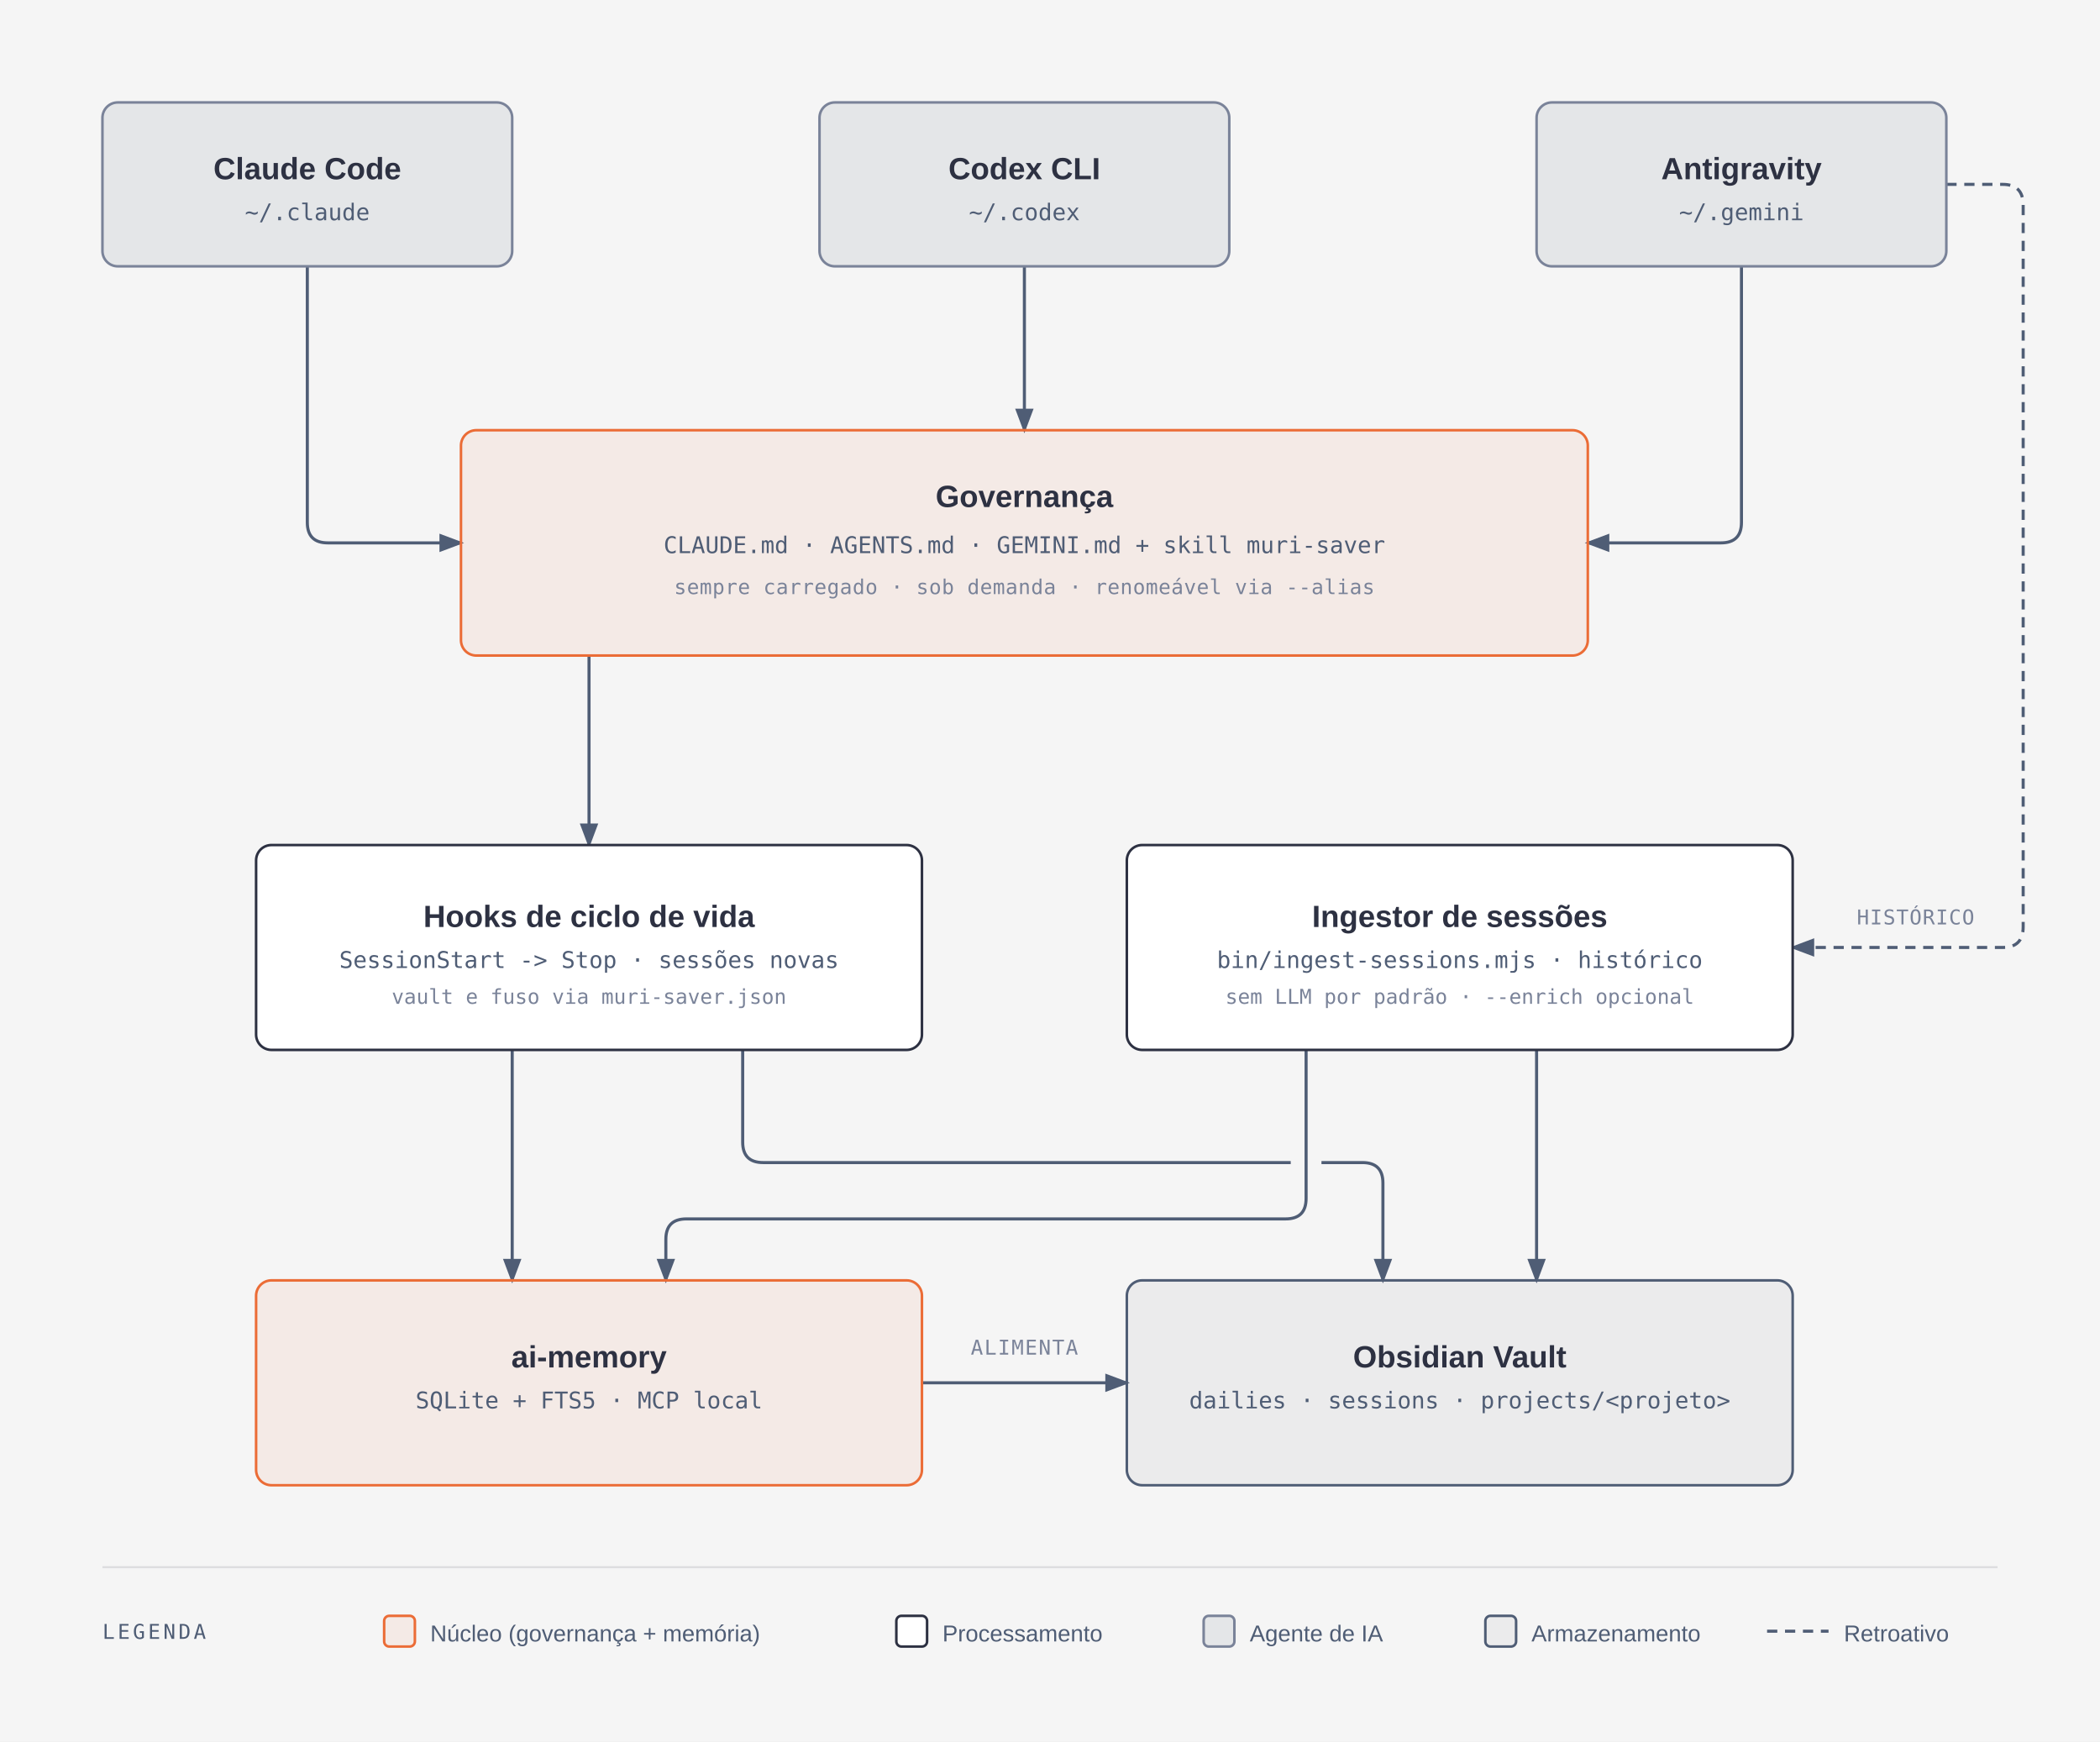
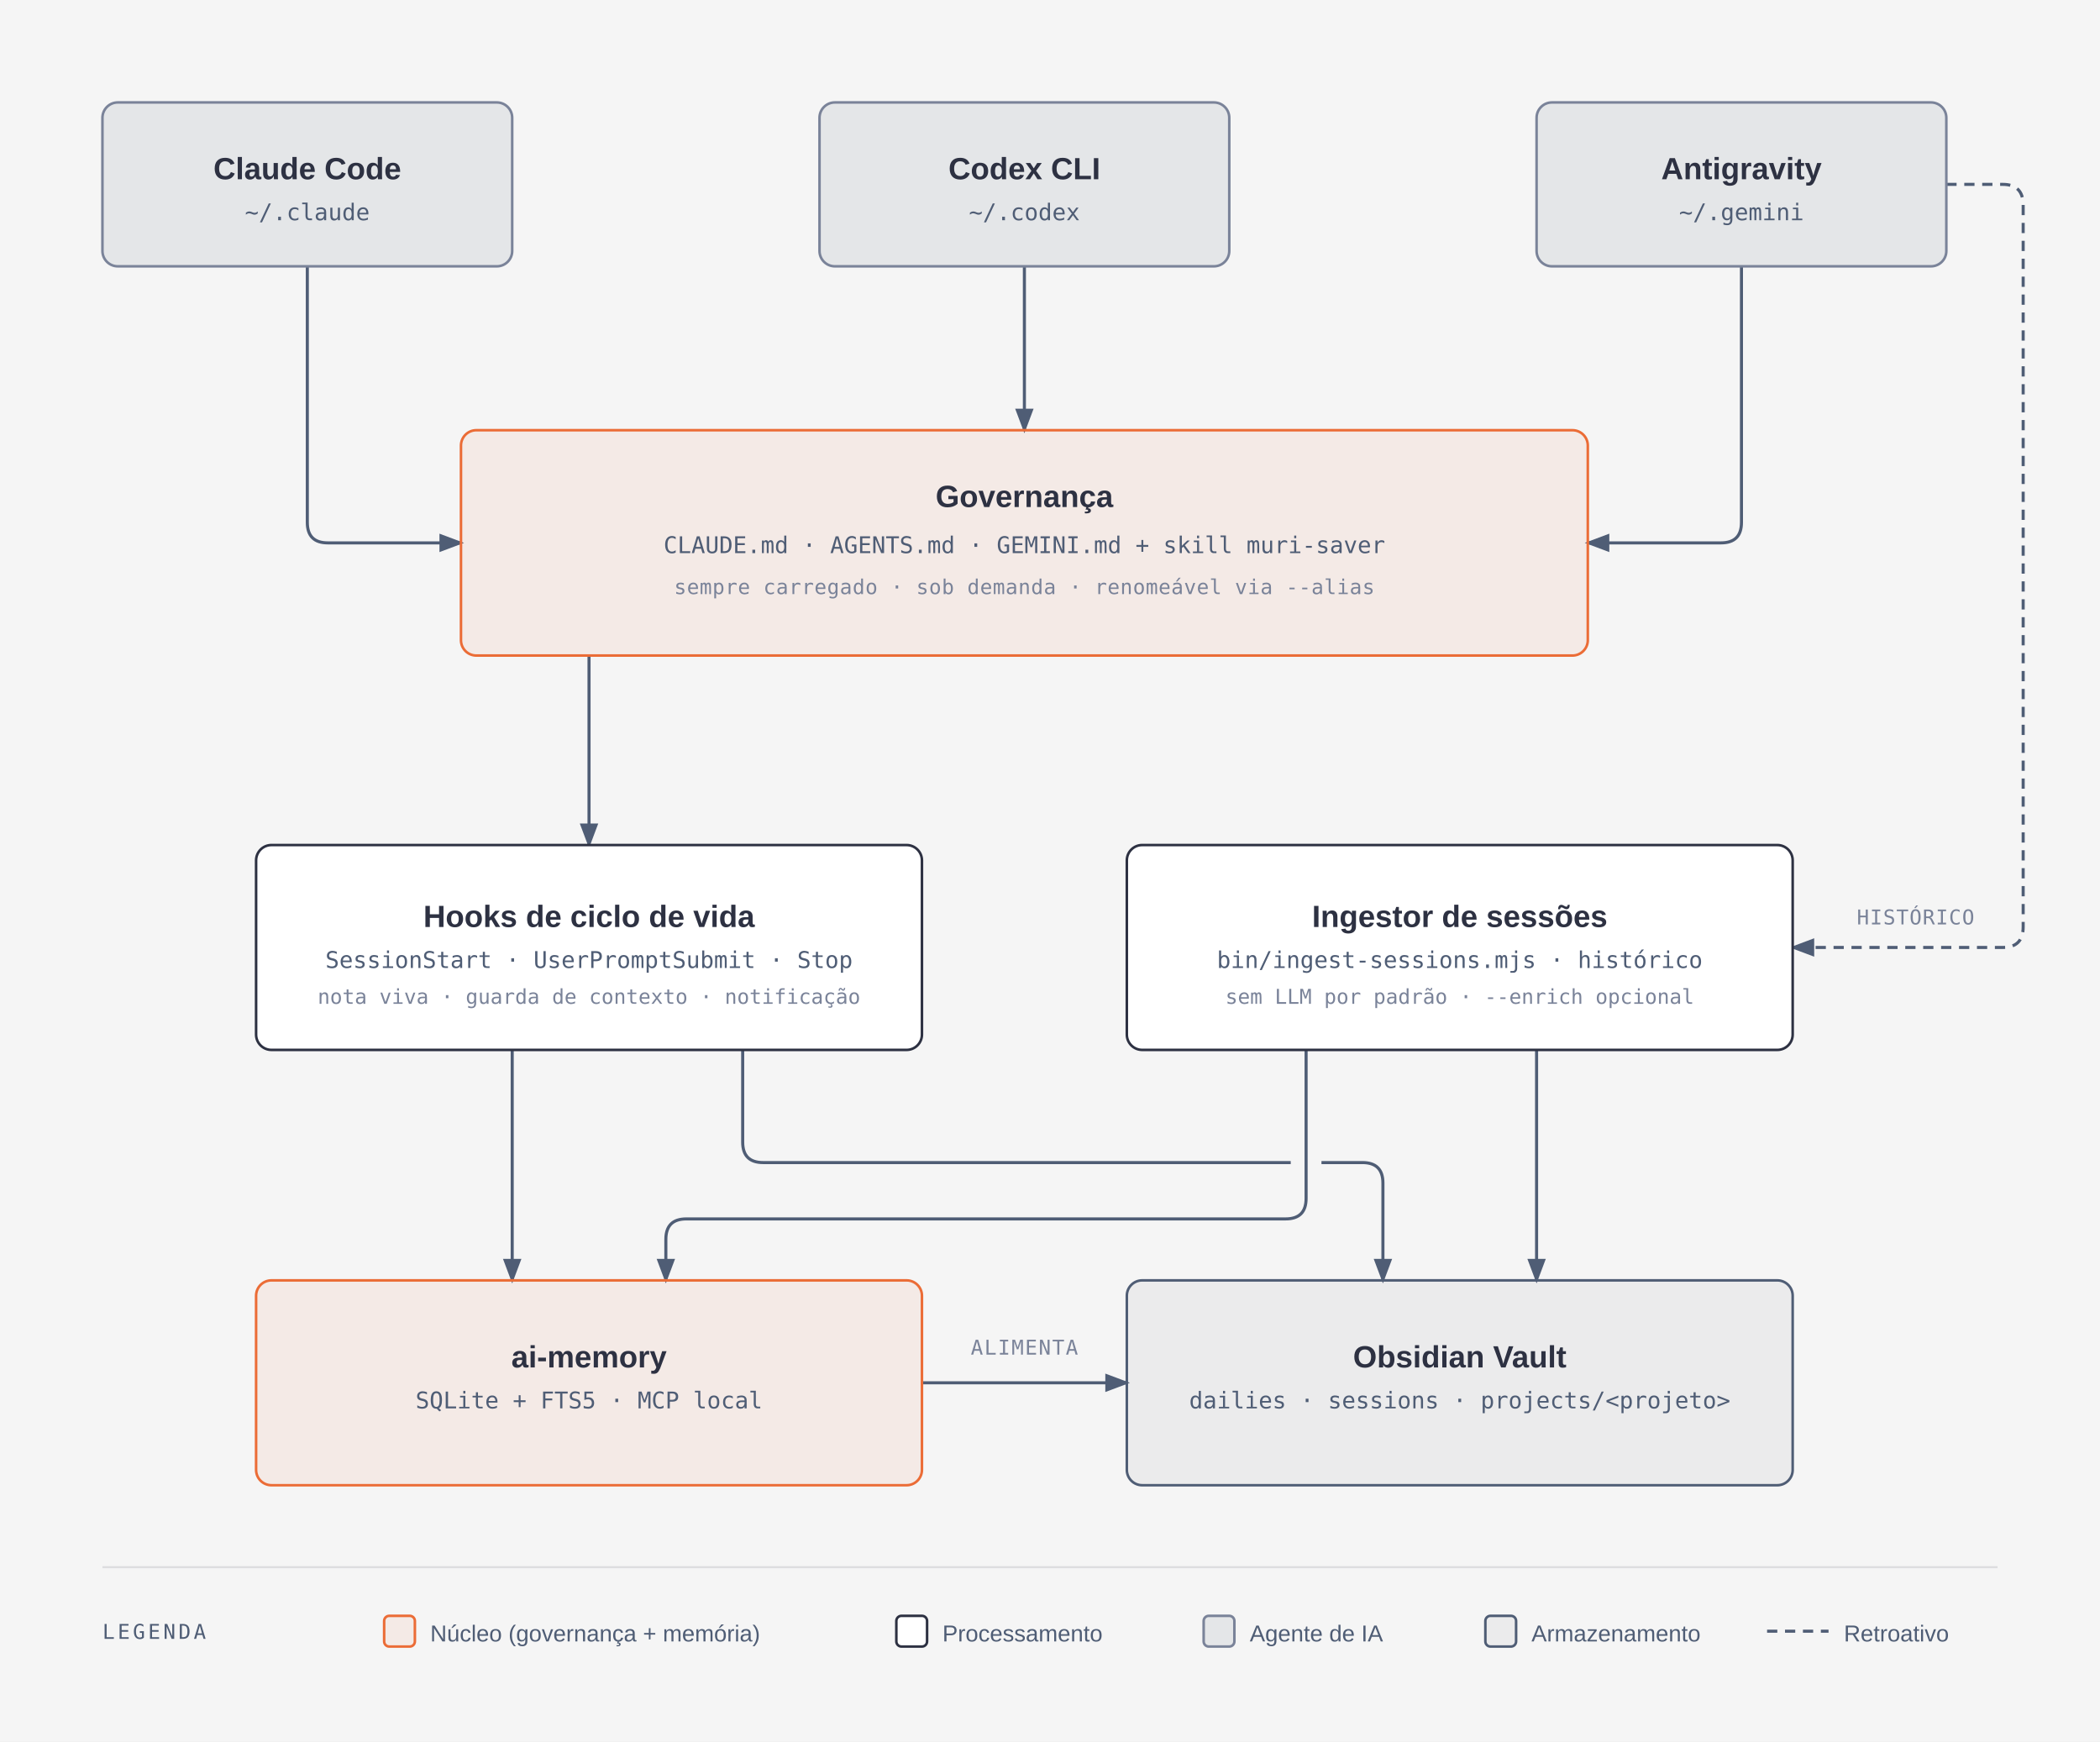
<svg xmlns="http://www.w3.org/2000/svg" viewBox="0 0 820 680" role="img" aria-labelledby="muri-saver-arch-title muri-saver-arch-desc">
  <defs>
    <marker id="arrow" markerWidth="8" markerHeight="6" refX="7" refY="3" orient="auto">
      <polygon points="0 0, 8 3, 0 6" fill="#4f5d75" />
    </marker>
  </defs>
  <rect width="820" height="680" fill="#f5f5f5" />
  <path d="M 120,104 V 204 Q 120,212 128,212 H 180" fill="none" stroke="#4f5d75" stroke-width="1.2" marker-end="url(#arrow)" />
  <path d="M 400,104 V 168" fill="none" stroke="#4f5d75" stroke-width="1.2" marker-end="url(#arrow)" />
  <path d="M 680,104 V 204 Q 680,212 672,212 H 620" fill="none" stroke="#4f5d75" stroke-width="1.2" marker-end="url(#arrow)" />
  <path d="M 760,72 H 782 Q 790,72 790,80 V 362 Q 790,370 782,370 H 700" fill="none" stroke="#4f5d75" stroke-width="1.2" stroke-dasharray="4 3" marker-end="url(#arrow)" />
  <rect x="712" y="352" width="72" height="12" rx="2" fill="#f5f5f5" />
  <text x="748" y="361" fill="#7a8399" font-size="8" font-family="'Geist Mono','SFMono-Regular',Menlo,monospace" text-anchor="middle" letter-spacing="0.04em">HISTÓRICO</text>
  <path d="M 230,256 V 330" fill="none" stroke="#4f5d75" stroke-width="1.2" marker-end="url(#arrow)" />
  <path d="M 200,410 V 500" fill="none" stroke="#4f5d75" stroke-width="1.2" marker-end="url(#arrow)" />
  <path d="M 290,410 V 446 Q 290,454 298,454 H 532 Q 540,454 540,462 V 500" fill="none" stroke="#4f5d75" stroke-width="1.2" marker-end="url(#arrow)" />
  <rect x="504" y="449" width="12" height="10" fill="#f5f5f5" />
  <path d="M 600,410 V 500" fill="none" stroke="#4f5d75" stroke-width="1.2" marker-end="url(#arrow)" />
  <path d="M 510,410 V 468 Q 510,476 502,476 H 268 Q 260,476 260,484 V 500" fill="none" stroke="#4f5d75" stroke-width="1.2" marker-end="url(#arrow)" />
  <path d="M 360,540 H 440" fill="none" stroke="#4f5d75" stroke-width="1.2" marker-end="url(#arrow)" />
  <rect x="376" y="520" width="48" height="12" rx="2" fill="#f5f5f5" />
  <text x="400" y="529" fill="#7a8399" font-size="8" font-family="'Geist Mono','SFMono-Regular',Menlo,monospace" text-anchor="middle" letter-spacing="0.06em">ALIMENTA</text>
  <rect x="40" y="40" width="160" height="64" rx="6" fill="rgba(79,93,117,0.10)" stroke="#7a8399" stroke-width="1" />
  <text x="120" y="70" fill="#2d3142" font-size="12" font-weight="600" font-family="'Geist',-apple-system,'Helvetica Neue',Arial,sans-serif" text-anchor="middle">Claude Code</text>
  <text x="120" y="86" fill="#4f5d75" font-size="9" font-family="'Geist Mono','SFMono-Regular',Menlo,monospace" text-anchor="middle">~/.claude</text>
  <rect x="320" y="40" width="160" height="64" rx="6" fill="rgba(79,93,117,0.10)" stroke="#7a8399" stroke-width="1" />
  <text x="400" y="70" fill="#2d3142" font-size="12" font-weight="600" font-family="'Geist',-apple-system,'Helvetica Neue',Arial,sans-serif" text-anchor="middle">Codex CLI</text>
  <text x="400" y="86" fill="#4f5d75" font-size="9" font-family="'Geist Mono','SFMono-Regular',Menlo,monospace" text-anchor="middle">~/.codex</text>
  <rect x="600" y="40" width="160" height="64" rx="6" fill="rgba(79,93,117,0.10)" stroke="#7a8399" stroke-width="1" />
  <text x="680" y="70" fill="#2d3142" font-size="12" font-weight="600" font-family="'Geist',-apple-system,'Helvetica Neue',Arial,sans-serif" text-anchor="middle">Antigravity</text>
  <text x="680" y="86" fill="#4f5d75" font-size="9" font-family="'Geist Mono','SFMono-Regular',Menlo,monospace" text-anchor="middle">~/.gemini</text>
  <rect x="180" y="168" width="440" height="88" rx="6" fill="rgba(235,108,54,0.08)" stroke="#eb6c36" stroke-width="1" />
  <text x="400" y="198" fill="#2d3142" font-size="12" font-weight="600" font-family="'Geist',-apple-system,'Helvetica Neue',Arial,sans-serif" text-anchor="middle">Governança</text>
  <text x="400" y="216" fill="#4f5d75" font-size="9" font-family="'Geist Mono','SFMono-Regular',Menlo,monospace" text-anchor="middle">CLAUDE.md · AGENTS.md · GEMINI.md + skill muri-saver</text>
  <text x="400" y="232" fill="#7a8399" font-size="8" font-family="'Geist Mono','SFMono-Regular',Menlo,monospace" text-anchor="middle" letter-spacing="0.02em">sempre carregado · sob demanda · renomeável via --alias</text>
  <rect x="100" y="330" width="260" height="80" rx="6" fill="#ffffff" stroke="#2d3142" stroke-width="1" />
  <text x="230" y="362" fill="#2d3142" font-size="12" font-weight="600" font-family="'Geist',-apple-system,'Helvetica Neue',Arial,sans-serif" text-anchor="middle">Hooks de ciclo de vida</text>
-   <text x="230" y="378" fill="#4f5d75" font-size="9" font-family="'Geist Mono','SFMono-Regular',Menlo,monospace" text-anchor="middle">SessionStart -&gt; Stop · sessões novas</text>
-   <text x="230" y="392" fill="#7a8399" font-size="8" font-family="'Geist Mono','SFMono-Regular',Menlo,monospace" text-anchor="middle">vault e fuso via muri-saver.json</text>
+   <text x="230" y="378" fill="#4f5d75" font-size="9" font-family="'Geist Mono','SFMono-Regular',Menlo,monospace" text-anchor="middle">SessionStart · UserPromptSubmit · Stop</text>
+   <text x="230" y="392" fill="#7a8399" font-size="8" font-family="'Geist Mono','SFMono-Regular',Menlo,monospace" text-anchor="middle">nota viva · guarda de contexto · notificação</text>
  <rect x="440" y="330" width="260" height="80" rx="6" fill="#ffffff" stroke="#2d3142" stroke-width="1" />
  <text x="570" y="362" fill="#2d3142" font-size="12" font-weight="600" font-family="'Geist',-apple-system,'Helvetica Neue',Arial,sans-serif" text-anchor="middle">Ingestor de sessões</text>
  <text x="570" y="378" fill="#4f5d75" font-size="9" font-family="'Geist Mono','SFMono-Regular',Menlo,monospace" text-anchor="middle">bin/ingest-sessions.mjs · histórico</text>
  <text x="570" y="392" fill="#7a8399" font-size="8" font-family="'Geist Mono','SFMono-Regular',Menlo,monospace" text-anchor="middle">sem LLM por padrão · --enrich opcional</text>
  <rect x="100" y="500" width="260" height="80" rx="6" fill="rgba(235,108,54,0.08)" stroke="#eb6c36" stroke-width="1" />
  <text x="230" y="534" fill="#2d3142" font-size="12" font-weight="600" font-family="'Geist',-apple-system,'Helvetica Neue',Arial,sans-serif" text-anchor="middle">ai-memory</text>
  <text x="230" y="550" fill="#4f5d75" font-size="9" font-family="'Geist Mono','SFMono-Regular',Menlo,monospace" text-anchor="middle">SQLite + FTS5 · MCP local</text>
  <rect x="440" y="500" width="260" height="80" rx="6" fill="rgba(45,49,66,0.05)" stroke="#4f5d75" stroke-width="1" />
  <text x="570" y="534" fill="#2d3142" font-size="12" font-weight="600" font-family="'Geist',-apple-system,'Helvetica Neue',Arial,sans-serif" text-anchor="middle">Obsidian Vault</text>
  <text x="570" y="550" fill="#4f5d75" font-size="9" font-family="'Geist Mono','SFMono-Regular',Menlo,monospace" text-anchor="middle">dailies · sessions · projects/&lt;projeto&gt;</text>
  <line x1="40" y1="612" x2="780" y2="612" stroke="rgba(45,49,66,0.12)" stroke-width="0.8" />
  <text x="40" y="640" fill="#4f5d75" font-size="8" font-family="'Geist Mono','SFMono-Regular',Menlo,monospace" letter-spacing="0.14em">LEGENDA</text>
  <rect x="150" y="631" width="12" height="12" rx="2" fill="rgba(235,108,54,0.08)" stroke="#eb6c36" stroke-width="1" />
  <text x="168" y="641" fill="#4f5d75" font-size="9" font-family="'Geist',-apple-system,'Helvetica Neue',Arial,sans-serif">Núcleo (governança + memória)</text>
  <rect x="350" y="631" width="12" height="12" rx="2" fill="#ffffff" stroke="#2d3142" stroke-width="1" />
  <text x="368" y="641" fill="#4f5d75" font-size="9" font-family="'Geist',-apple-system,'Helvetica Neue',Arial,sans-serif">Processamento</text>
  <rect x="470" y="631" width="12" height="12" rx="2" fill="rgba(79,93,117,0.10)" stroke="#7a8399" stroke-width="1" />
  <text x="488" y="641" fill="#4f5d75" font-size="9" font-family="'Geist',-apple-system,'Helvetica Neue',Arial,sans-serif">Agente de IA</text>
  <rect x="580" y="631" width="12" height="12" rx="2" fill="rgba(45,49,66,0.05)" stroke="#4f5d75" stroke-width="1" />
  <text x="598" y="641" fill="#4f5d75" font-size="9" font-family="'Geist',-apple-system,'Helvetica Neue',Arial,sans-serif">Armazenamento</text>
  <line x1="690" y1="637" x2="714" y2="637" stroke="#4f5d75" stroke-width="1.2" stroke-dasharray="4 3" />
  <text x="720" y="641" fill="#4f5d75" font-size="9" font-family="'Geist',-apple-system,'Helvetica Neue',Arial,sans-serif">Retroativo</text>
</svg>
